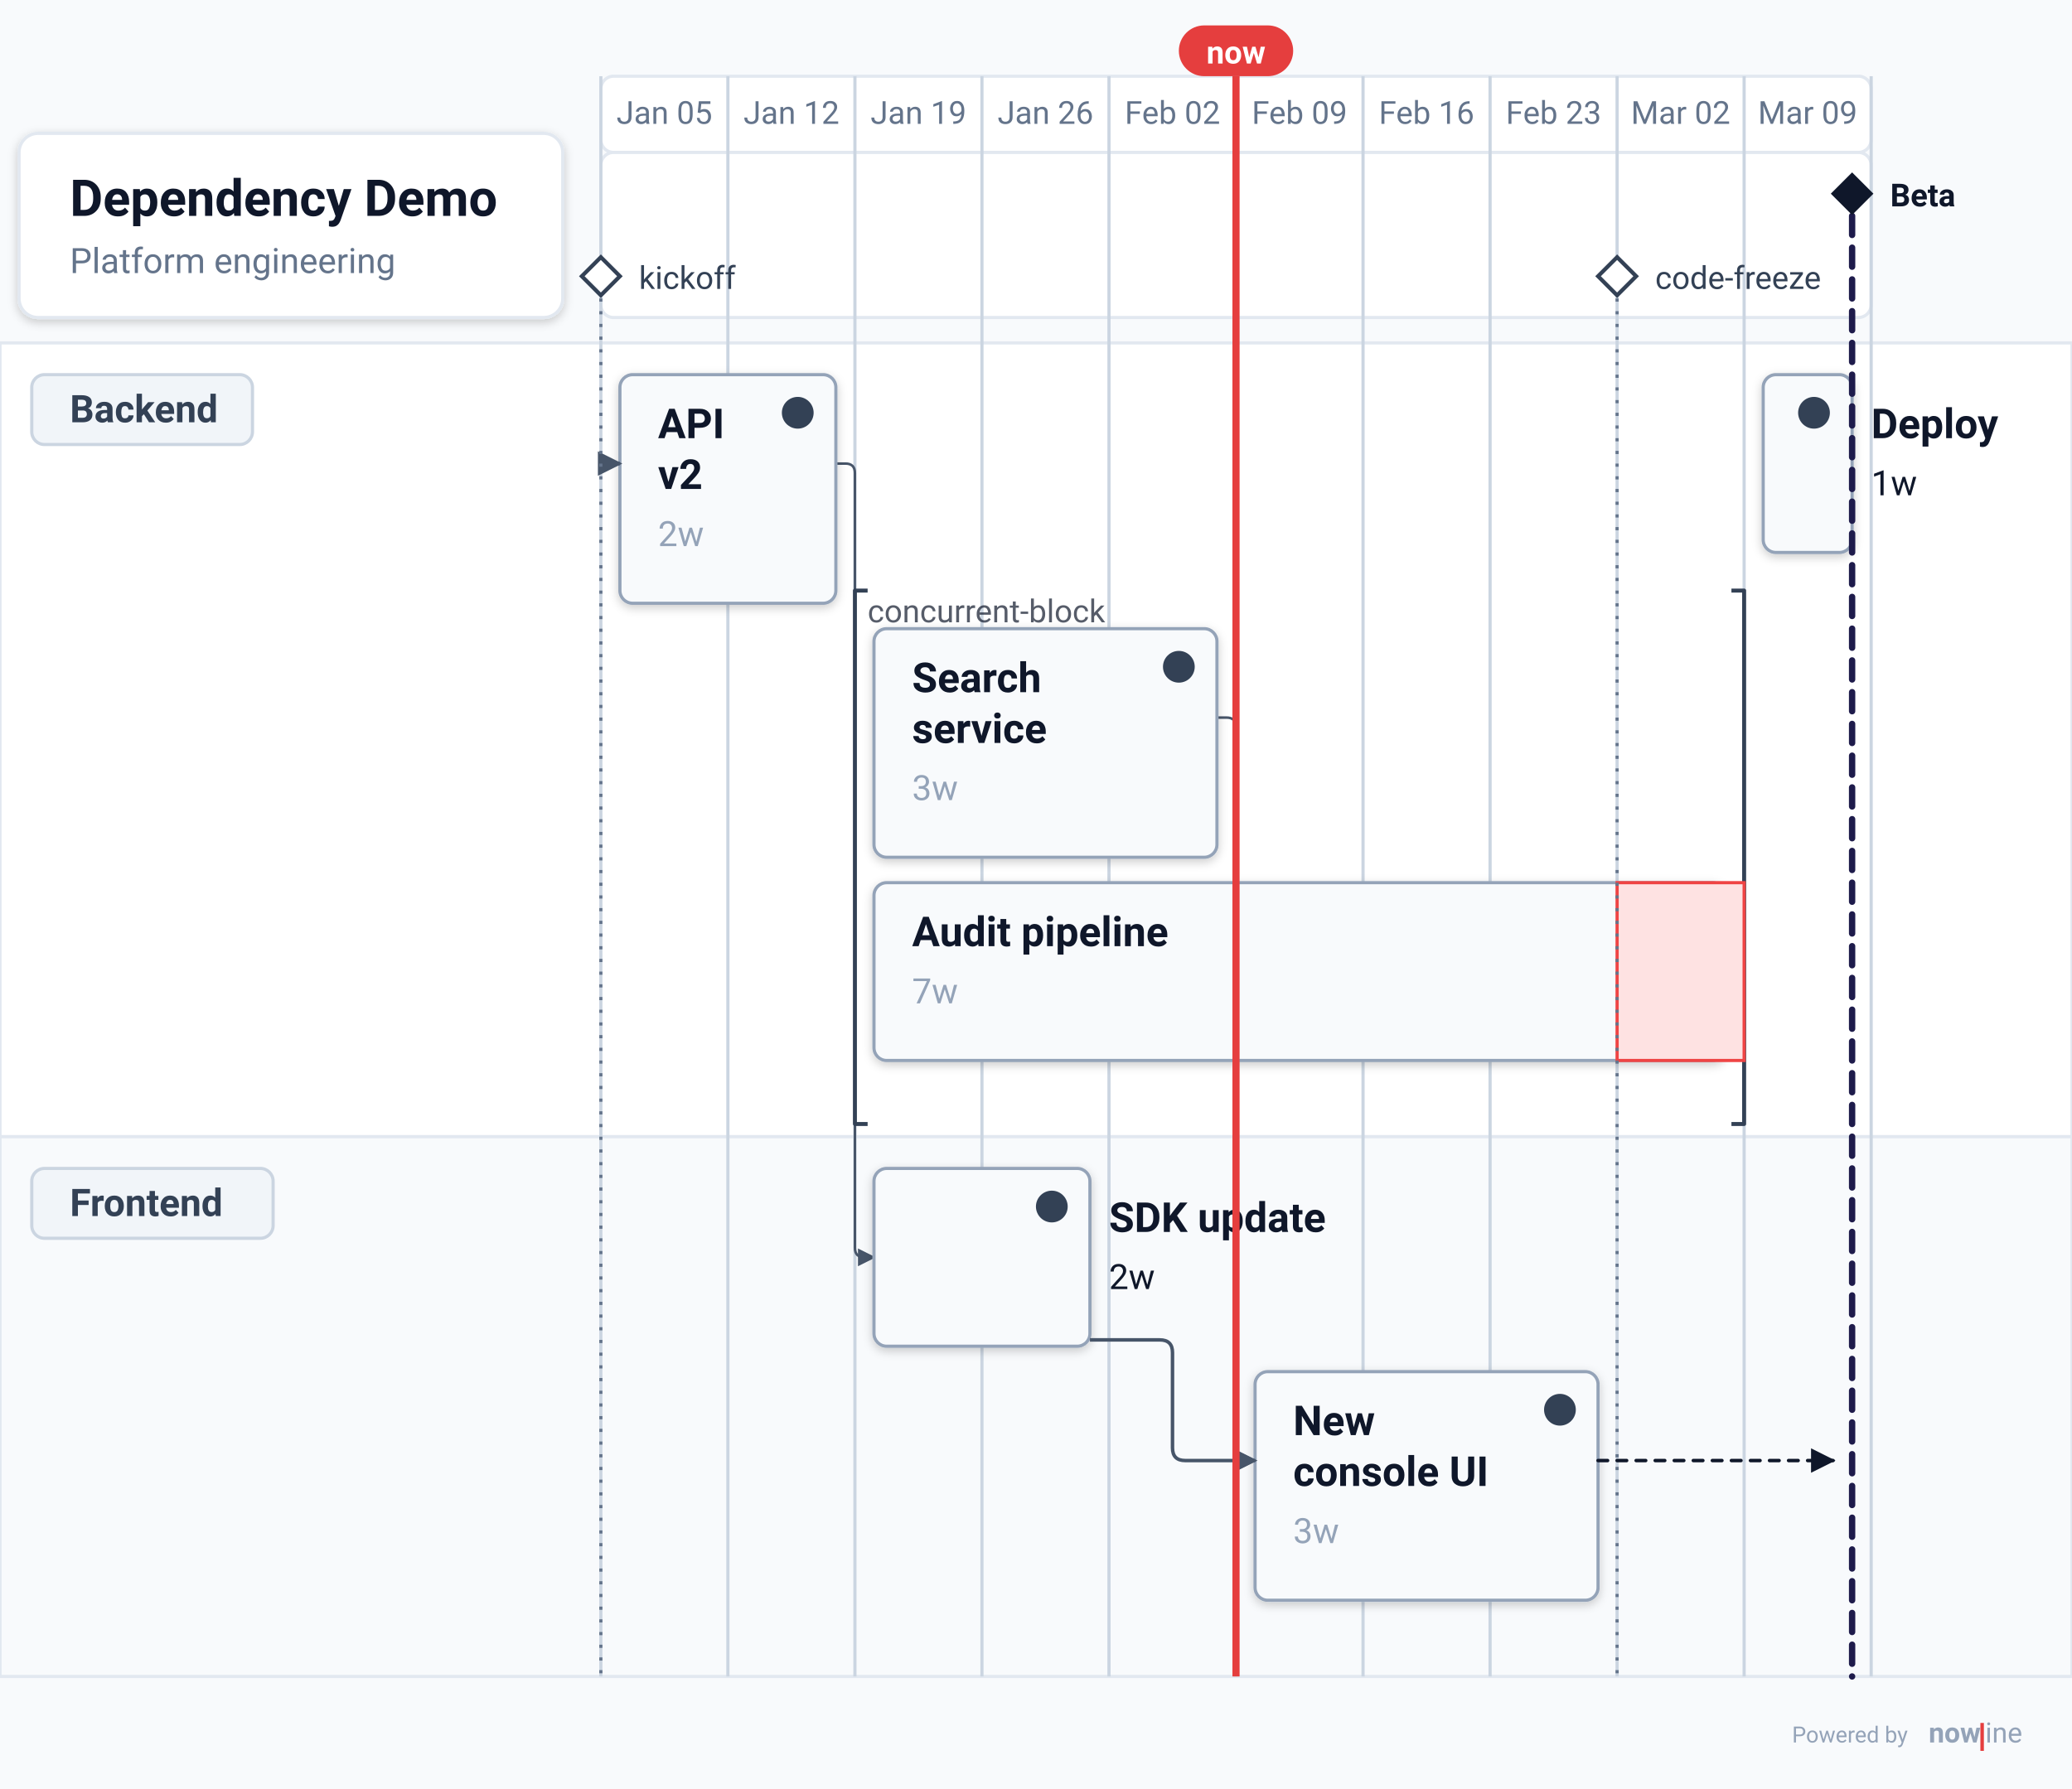
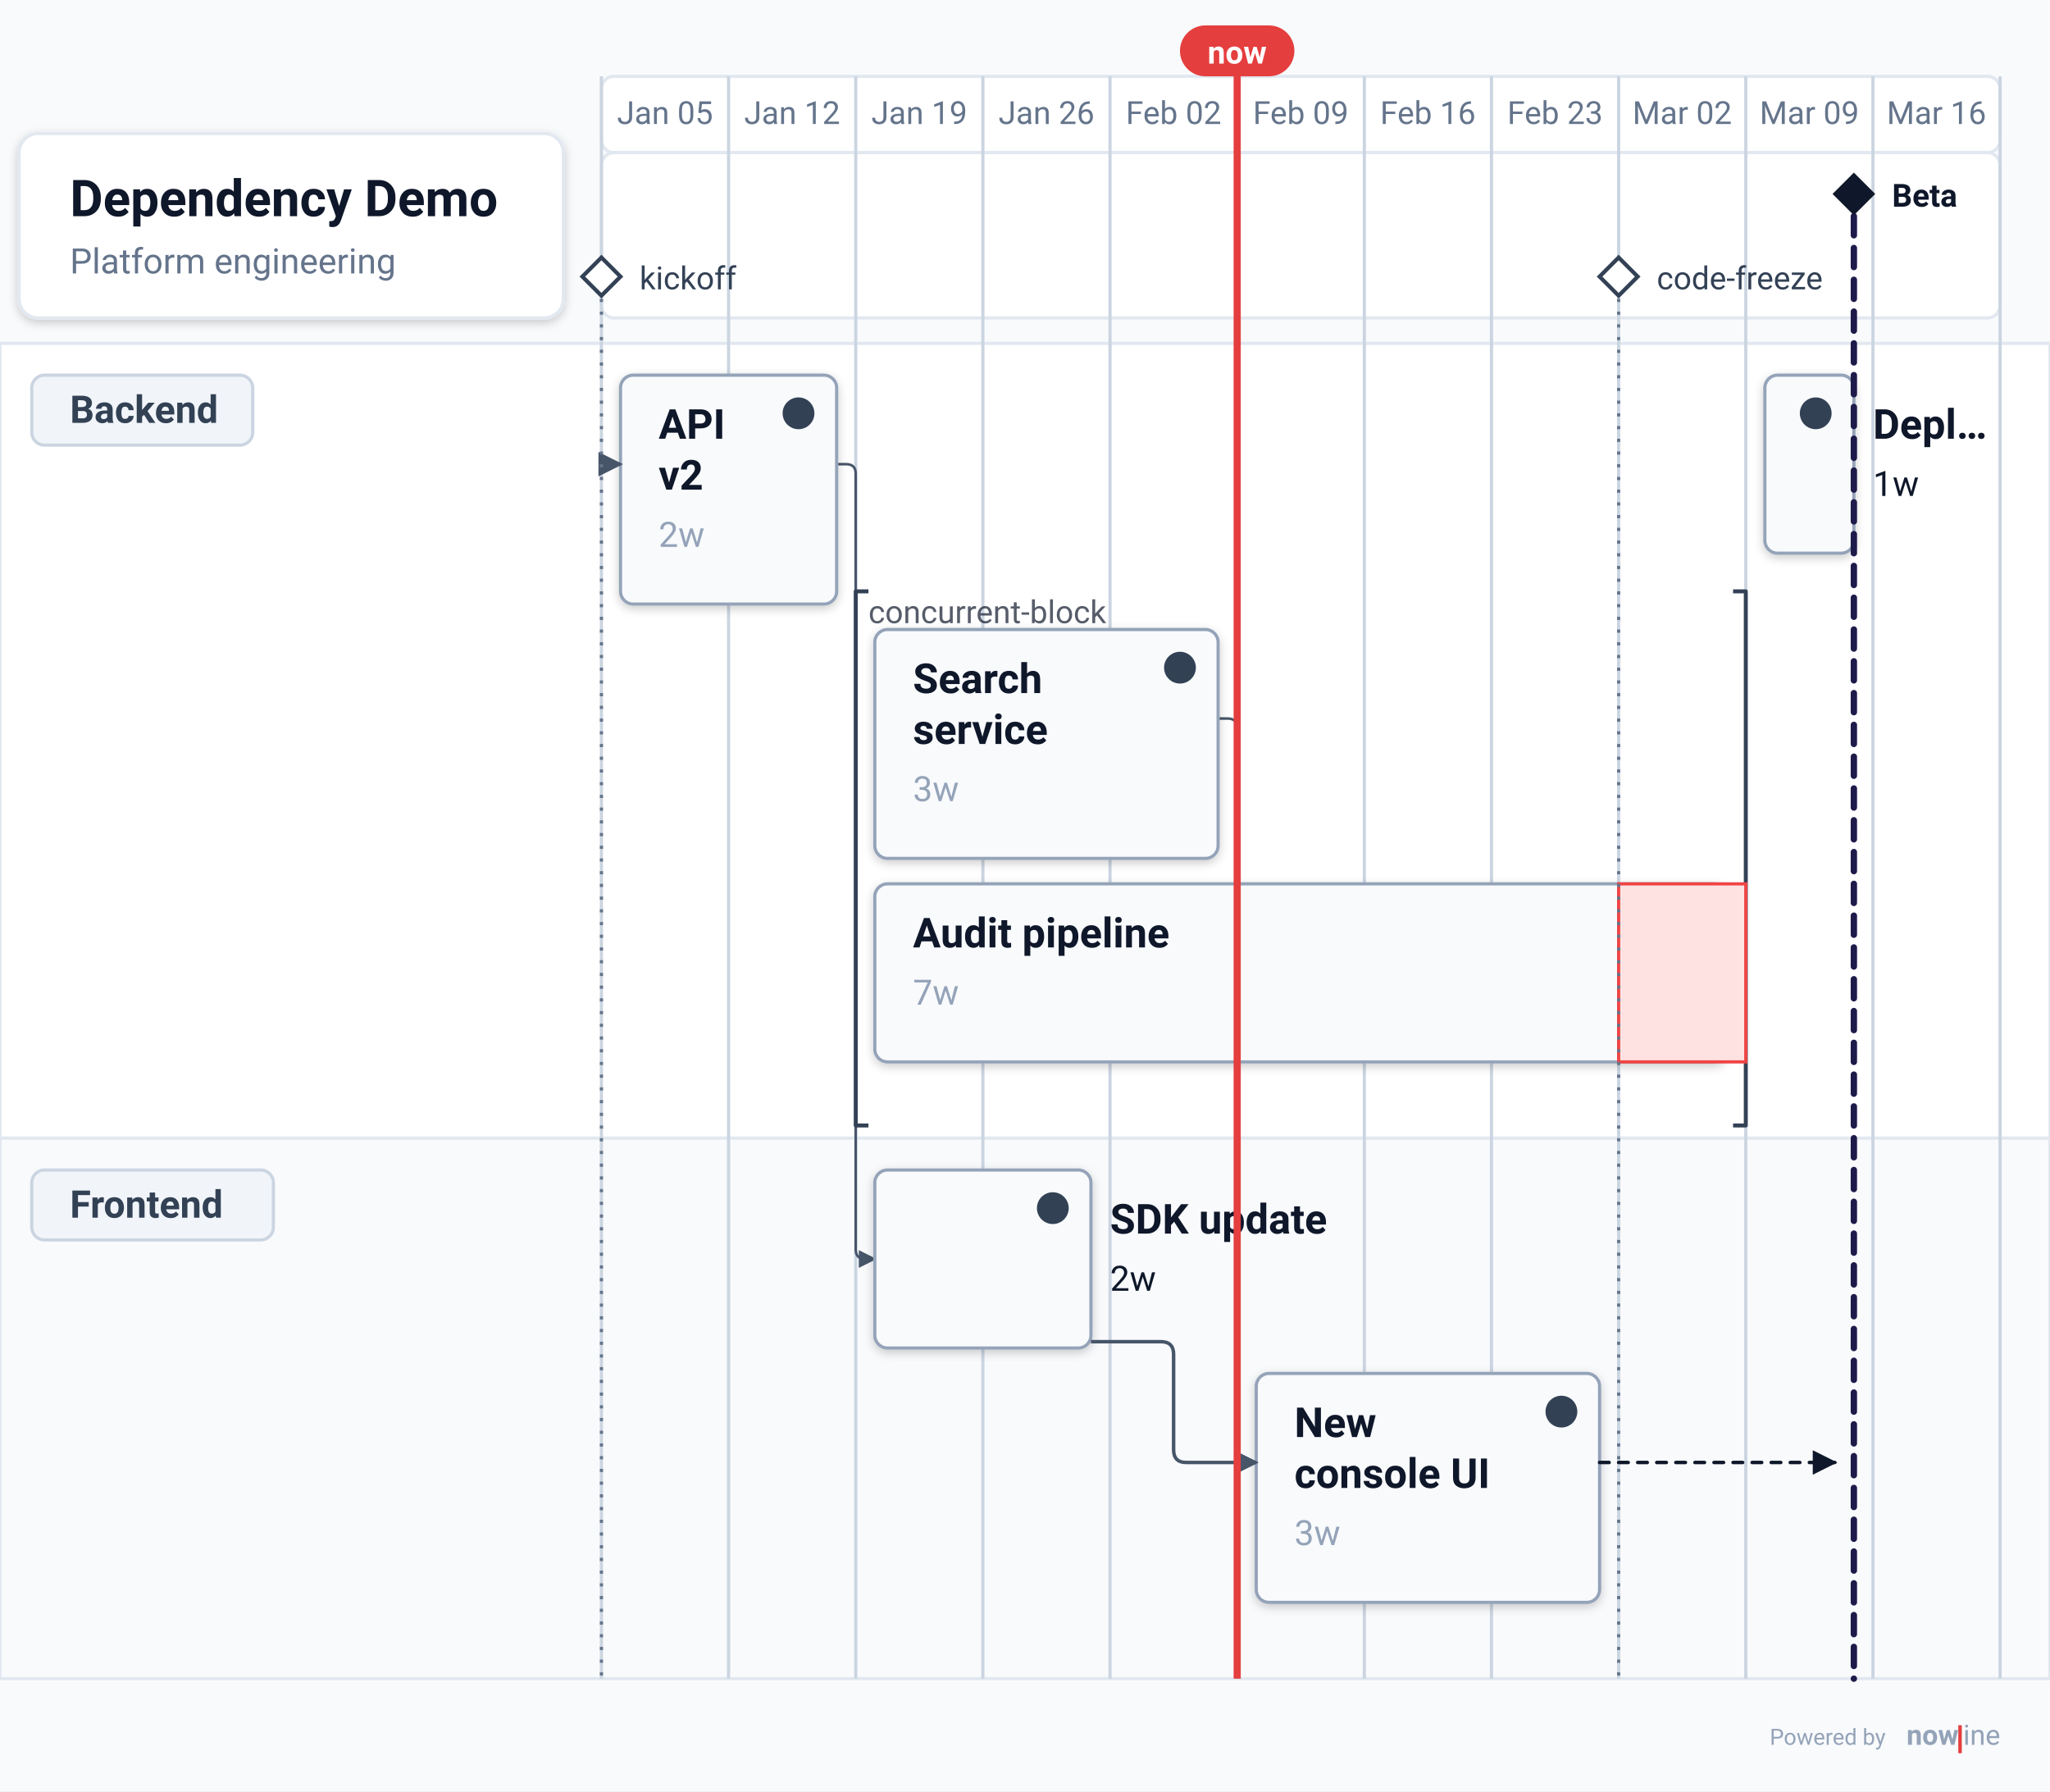
- <svg xmlns="http://www.w3.org/2000/svg" data-generator="nowline" data-theme="light" height="563.44" viewBox="0 0 652.44 563.44" width="652.44">
+ <svg xmlns="http://www.w3.org/2000/svg" data-generator="nowline" data-theme="light" height="563.44" viewBox="0 0 644.9 563.44" width="644.9">
  <defs>
    <filter height="200%" id="nl-0-root-shadow-subtle" width="200%" x="-50%" y="-50%">
      <feGaussianBlur in="SourceAlpha" stdDeviation="1.5" />
      <feOffset dx="0" dy="1" result="offsetblur" />
      <feComponentTransfer>
        <feFuncA type="linear" slope="0.2" />
      </feComponentTransfer>
      <feMerge>
        <feMergeNode />
        <feMergeNode in="SourceGraphic" />
      </feMerge>
    </filter>
    <filter height="200%" id="nl-0-root-shadow-soft" width="200%" x="-50%" y="-50%">
      <feGaussianBlur in="SourceAlpha" stdDeviation="5" />
      <feOffset dx="0" dy="3" result="offsetblur" />
      <feComponentTransfer>
        <feFuncA type="linear" slope="0.3" />
      </feComponentTransfer>
      <feMerge>
        <feMergeNode />
        <feMergeNode in="SourceGraphic" />
      </feMerge>
    </filter>
    <filter height="200%" id="nl-0-root-shadow-hard" width="200%" x="-50%" y="-50%">
      <feGaussianBlur in="SourceAlpha" stdDeviation="0" />
      <feOffset dx="2" dy="2" result="offsetblur" />
      <feComponentTransfer>
        <feFuncA type="linear" slope="0.45" />
      </feComponentTransfer>
      <feMerge>
        <feMergeNode />
        <feMergeNode in="SourceGraphic" />
      </feMerge>
    </filter>
    <marker id="nl-0-root-arrow" viewBox="0 0 10 10" refX="9" refY="5" markerWidth="7" markerHeight="7" orient="auto">
      <path d="M 0 0 L 10 5 L 0 10 z" fill="#475569" />
    </marker>
    <marker id="nl-0-root-arrow-light" viewBox="0 0 10 10" refX="9" refY="5" markerWidth="7" markerHeight="7" orient="auto">
      <path d="M 0 0 L 10 5 L 0 10 z" fill="#94a3b8" />
    </marker>
    <marker id="nl-0-root-arrow-dark" viewBox="0 0 10 10" refX="9" refY="5" markerWidth="7" markerHeight="7" orient="auto">
      <path d="M 0 0 L 10 5 L 0 10 z" fill="#0f172a" />
    </marker>
  </defs>
-   <rect fill="#f8fafc" height="563.44" width="652.44" x="0" y="0" />
+   <rect fill="#f8fafc" height="563.44" width="644.9" x="0" y="0" />
  <g data-layer="timeline">
-     <rect fill="#ffffff" height="24" rx="4" ry="4" stroke="#e2e8f0" stroke-width="1" width="400" x="189.2" y="24" />
-     <rect fill="#ffffff" height="52" rx="4" ry="4" stroke="#e2e8f0" stroke-width="1" width="400" x="189.2" y="48" />
+     <rect fill="#ffffff" height="24" rx="4" ry="4" stroke="#e2e8f0" stroke-width="1" width="440" x="189.2" y="24" />
+     <rect fill="#ffffff" height="52" rx="4" ry="4" stroke="#e2e8f0" stroke-width="1" width="440" x="189.2" y="48" />
    <text fill="#64748b" font-family="system-ui, -apple-system, &quot;Segoe UI&quot;, Roboto, sans-serif" font-size="10" text-anchor="middle" x="209.2" y="39">Jan 05</text>
    <text fill="#64748b" font-family="system-ui, -apple-system, &quot;Segoe UI&quot;, Roboto, sans-serif" font-size="10" text-anchor="middle" x="249.2" y="39">Jan 12</text>
    <text fill="#64748b" font-family="system-ui, -apple-system, &quot;Segoe UI&quot;, Roboto, sans-serif" font-size="10" text-anchor="middle" x="289.2" y="39">Jan 19</text>
    <text fill="#64748b" font-family="system-ui, -apple-system, &quot;Segoe UI&quot;, Roboto, sans-serif" font-size="10" text-anchor="middle" x="329.2" y="39">Jan 26</text>
    <text fill="#64748b" font-family="system-ui, -apple-system, &quot;Segoe UI&quot;, Roboto, sans-serif" font-size="10" text-anchor="middle" x="369.2" y="39">Feb 02</text>
    <text fill="#64748b" font-family="system-ui, -apple-system, &quot;Segoe UI&quot;, Roboto, sans-serif" font-size="10" text-anchor="middle" x="409.2" y="39">Feb 09</text>
    <text fill="#64748b" font-family="system-ui, -apple-system, &quot;Segoe UI&quot;, Roboto, sans-serif" font-size="10" text-anchor="middle" x="449.2" y="39">Feb 16</text>
    <text fill="#64748b" font-family="system-ui, -apple-system, &quot;Segoe UI&quot;, Roboto, sans-serif" font-size="10" text-anchor="middle" x="489.2" y="39">Feb 23</text>
    <text fill="#64748b" font-family="system-ui, -apple-system, &quot;Segoe UI&quot;, Roboto, sans-serif" font-size="10" text-anchor="middle" x="529.2" y="39">Mar 02</text>
    <text fill="#64748b" font-family="system-ui, -apple-system, &quot;Segoe UI&quot;, Roboto, sans-serif" font-size="10" text-anchor="middle" x="569.2" y="39">Mar 09</text>
+     <text fill="#64748b" font-family="system-ui, -apple-system, &quot;Segoe UI&quot;, Roboto, sans-serif" font-size="10" text-anchor="middle" x="609.2" y="39">Mar 16</text>
  </g>
  <g data-id="backend" data-layer="swimlane-bg">
-     <rect fill="#ffffff" height="250" stroke="#e2e8f0" stroke-width="1" width="652.44" x="0" y="108" />
+     <rect fill="#ffffff" height="250" stroke="#e2e8f0" stroke-width="1" width="644.9" x="0" y="108" />
  </g>
  <g data-id="frontend" data-layer="swimlane-bg">
-     <rect fill="#f8fafc" height="170" stroke="#e2e8f0" stroke-width="1" width="652.44" x="0" y="358" />
+     <rect fill="#f8fafc" height="170" stroke="#e2e8f0" stroke-width="1" width="644.9" x="0" y="358" />
  </g>
  <g data-layer="grid">
    <line stroke="#cbd5e1" stroke-width="1" x1="189.2" x2="189.2" y1="24" y2="528" />
    <line stroke="#cbd5e1" stroke-width="1" x1="229.2" x2="229.2" y1="24" y2="528" />
    <line stroke="#cbd5e1" stroke-width="1" x1="269.2" x2="269.2" y1="24" y2="528" />
    <line stroke="#cbd5e1" stroke-width="1" x1="309.2" x2="309.2" y1="24" y2="528" />
    <line stroke="#cbd5e1" stroke-width="1" x1="349.2" x2="349.2" y1="24" y2="528" />
    <line stroke="#cbd5e1" stroke-width="1" x1="389.2" x2="389.2" y1="24" y2="528" />
    <line stroke="#cbd5e1" stroke-width="1" x1="429.2" x2="429.2" y1="24" y2="528" />
    <line stroke="#cbd5e1" stroke-width="1" x1="469.2" x2="469.2" y1="24" y2="528" />
    <line stroke="#cbd5e1" stroke-width="1" x1="509.2" x2="509.2" y1="24" y2="528" />
    <line stroke="#cbd5e1" stroke-width="1" x1="549.2" x2="549.2" y1="24" y2="528" />
    <line stroke="#cbd5e1" stroke-width="1" x1="589.2" x2="589.2" y1="24" y2="528" />
+     <line stroke="#cbd5e1" stroke-width="1" x1="629.2" x2="629.2" y1="24" y2="528" />
  </g>
  <path d="M263.2 146 L266.2 146 Q269.2 146 269.2 149 L269.2 393 Q269.2 396 272.2 396 L275.2 396" fill="none" marker-end="url(#nl-0-root-arrow)" stroke="#475569" stroke-linejoin="round" stroke-width="0.8" />
  <path d="M383.2 226 L386.2 226 Q389.2 226 389.2 229 L389.2 457 Q389.2 460 392.2 460 L395.2 460" fill="none" marker-end="url(#nl-0-root-arrow)" stroke="#475569" stroke-linejoin="round" stroke-width="0.8" />
  <g data-id="backend" data-layer="swimlane">
    <rect fill="#f1f5f9" height="22" rx="4" ry="4" stroke="#cbd5e1" stroke-width="1" width="69.5" x="10" y="118" />
    <text fill="#334155" font-family="system-ui, -apple-system, &quot;Segoe UI&quot;, Roboto, sans-serif" font-size="12" font-weight="600" x="22" y="133">Backend</text>
    <g data-id="api" data-layer="item">
      <rect fill="#f8fafc" filter="url(#nl-0-root-shadow-subtle)" height="72" rx="4" ry="4" stroke="#94a3b8" stroke-width="1" width="68" x="195.2" y="118" />
      <circle cx="251.2" cy="130" fill="#334155" r="5" />
      <text fill="#0f172a" font-family="system-ui, -apple-system, &quot;Segoe UI&quot;, Roboto, sans-serif" font-size="13" font-weight="600" x="207.2" y="138">API</text>
      <text fill="#0f172a" font-family="system-ui, -apple-system, &quot;Segoe UI&quot;, Roboto, sans-serif" font-size="13" font-weight="600" x="207.2" y="154">v2</text>
      <text fill="#94a3b8" font-family="system-ui, -apple-system, &quot;Segoe UI&quot;, Roboto, sans-serif" font-size="11" x="207.2" y="172">2w</text>
    </g>
    <g data-id="concurrent-block" data-layer="parallel">
      <path d="M273.2 186 H269.2 V354 H273.2" fill="none" stroke="#334155" stroke-linejoin="round" stroke-width="1.25" />
      <path d="M545.2 186 H549.2 V354 H545.2" fill="none" stroke="#334155" stroke-linejoin="round" stroke-width="1.25" />
      <text fill="#0f172a" fill-opacity="0.7" font-family="system-ui, -apple-system, &quot;Segoe UI&quot;, Roboto, sans-serif" font-size="10" font-style="normal" font-weight="400" x="273.2" y="196">concurrent-block</text>
      <g data-id="search" data-layer="item">
        <rect fill="#f8fafc" filter="url(#nl-0-root-shadow-subtle)" height="72" rx="4" ry="4" stroke="#94a3b8" stroke-width="1" width="108" x="275.2" y="198" />
        <circle cx="371.2" cy="210" fill="#334155" r="5" />
        <text fill="#0f172a" font-family="system-ui, -apple-system, &quot;Segoe UI&quot;, Roboto, sans-serif" font-size="13" font-weight="600" x="287.2" y="218">Search</text>
        <text fill="#0f172a" font-family="system-ui, -apple-system, &quot;Segoe UI&quot;, Roboto, sans-serif" font-size="13" font-weight="600" x="287.2" y="234">service</text>
        <text fill="#94a3b8" font-family="system-ui, -apple-system, &quot;Segoe UI&quot;, Roboto, sans-serif" font-size="11" x="287.2" y="252">3w</text>
      </g>
      <g data-id="audit" data-layer="item">
        <rect fill="#f8fafc" filter="url(#nl-0-root-shadow-subtle)" height="56" rx="4" ry="4" stroke="#94a3b8" stroke-width="1" width="268" x="275.2" y="278" />
        <circle cx="531.2" cy="290" fill="#334155" r="5" />
        <text fill="#0f172a" font-family="system-ui, -apple-system, &quot;Segoe UI&quot;, Roboto, sans-serif" font-size="13" font-weight="600" x="287.2" y="298">Audit pipeline</text>
        <text fill="#94a3b8" font-family="system-ui, -apple-system, &quot;Segoe UI&quot;, Roboto, sans-serif" font-size="11" x="287.2" y="316">7w</text>
        <rect fill="#fee2e2" height="56" stroke="#ef4444" stroke-width="1" width="40" x="509.2" y="278" />
      </g>
    </g>
    <g data-id="deploy" data-layer="item">
      <rect fill="#f8fafc" filter="url(#nl-0-root-shadow-subtle)" height="56" rx="4" ry="4" stroke="#94a3b8" stroke-width="1" width="28" x="555.2" y="118" />
      <circle cx="571.2" cy="130" fill="#334155" r="5" />
-       <text fill="#0f172a" font-family="system-ui, -apple-system, &quot;Segoe UI&quot;, Roboto, sans-serif" font-size="13" font-weight="600" x="589.2" y="138">Deploy</text>
+       <text fill="#0f172a" font-family="system-ui, -apple-system, &quot;Segoe UI&quot;, Roboto, sans-serif" font-size="13" font-weight="600" x="589.2" y="138">Depl…</text>
      <text fill="#0f172a" font-family="system-ui, -apple-system, &quot;Segoe UI&quot;, Roboto, sans-serif" font-size="11" x="589.2" y="156">1w</text>
    </g>
  </g>
  <g data-id="frontend" data-layer="swimlane">
    <rect fill="#f1f5f9" height="22" rx="4" ry="4" stroke="#cbd5e1" stroke-width="1" width="76" x="10" y="368" />
    <text fill="#334155" font-family="system-ui, -apple-system, &quot;Segoe UI&quot;, Roboto, sans-serif" font-size="12" font-weight="600" x="22" y="383">Frontend</text>
    <g data-id="sdk" data-layer="item">
      <rect fill="#f8fafc" filter="url(#nl-0-root-shadow-subtle)" height="56" rx="4" ry="4" stroke="#94a3b8" stroke-width="1" width="68" x="275.2" y="368" />
      <circle cx="331.2" cy="380" fill="#334155" r="5" />
      <text fill="#0f172a" font-family="system-ui, -apple-system, &quot;Segoe UI&quot;, Roboto, sans-serif" font-size="13" font-weight="600" x="349.2" y="388">SDK update</text>
      <text fill="#0f172a" font-family="system-ui, -apple-system, &quot;Segoe UI&quot;, Roboto, sans-serif" font-size="11" x="349.2" y="406">2w</text>
    </g>
    <g data-id="ui" data-layer="item">
      <rect fill="#f8fafc" filter="url(#nl-0-root-shadow-subtle)" height="72" rx="4" ry="4" stroke="#94a3b8" stroke-width="1" width="108" x="395.2" y="432" />
      <circle cx="491.2" cy="444" fill="#334155" r="5" />
      <text fill="#0f172a" font-family="system-ui, -apple-system, &quot;Segoe UI&quot;, Roboto, sans-serif" font-size="13" font-weight="600" x="407.2" y="452">New</text>
      <text fill="#0f172a" font-family="system-ui, -apple-system, &quot;Segoe UI&quot;, Roboto, sans-serif" font-size="13" font-weight="600" x="407.2" y="468">console UI</text>
      <text fill="#94a3b8" font-family="system-ui, -apple-system, &quot;Segoe UI&quot;, Roboto, sans-serif" font-size="11" x="407.2" y="486">3w</text>
    </g>
  </g>
  <path d="M189.2 146 L195.2 146" fill="none" marker-end="url(#nl-0-root-arrow)" stroke="#475569" stroke-linejoin="round" stroke-width="1.1" />
  <path d="M343.2 422 L365.2 422 Q369.2 422 369.2 426 L369.2 456 Q369.2 460 373.2 460 L395.2 460" fill="none" marker-end="url(#nl-0-root-arrow)" stroke="#475569" stroke-linejoin="round" stroke-width="1.1" />
  <line stroke="#64748b" stroke-dasharray="1 3" stroke-width="1" x1="189.2" x2="189.2" y1="94" y2="528" />
  <line stroke="#64748b" stroke-dasharray="1 3" stroke-width="1" x1="509.2" x2="509.2" y1="94" y2="528" />
  <line stroke="#1e1b4b" stroke-dasharray="6 4" stroke-linecap="round" stroke-width="2" x1="583.2" x2="583.2" y1="68" y2="528" />
  <path d="M503.2 460 H577.2" fill="none" marker-end="url(#nl-0-root-arrow-dark)" stroke="#0f172a" stroke-dasharray="3 3" stroke-linecap="round" stroke-width="1.1" />
  <g data-id="kickoff" data-layer="anchor">
    <path d="M189.2 81 L195.2 87 L189.2 93 L183.2 87 Z" fill="#ffffff" stroke="#334155" stroke-width="1.25" />
    <text fill="#334155" font-family="system-ui, -apple-system, &quot;Segoe UI&quot;, Roboto, sans-serif" font-size="10" x="201.2" y="91">kickoff</text>
  </g>
  <g data-id="code-freeze" data-layer="anchor">
    <path d="M509.2 81 L515.2 87 L509.2 93 L503.2 87 Z" fill="#ffffff" stroke="#334155" stroke-width="1.25" />
    <text fill="#334155" font-family="system-ui, -apple-system, &quot;Segoe UI&quot;, Roboto, sans-serif" font-size="10" x="521.2" y="91">code-freeze</text>
  </g>
  <g data-id="beta" data-layer="milestone">
    <path d="M583.2 55 L589.2 61 L583.2 67 L577.2 61 Z" fill="#0f172a" stroke="#0f172a" stroke-width="1" />
    <text fill="#0f172a" font-family="system-ui, -apple-system, &quot;Segoe UI&quot;, Roboto, sans-serif" font-size="10" font-weight="600" x="595.2" y="65">Beta</text>
  </g>
  <g data-layer="nowline">
    <line stroke="#e53e3e" stroke-width="2.25" x1="389.2" x2="389.2" y1="24" y2="528" />
    <rect fill="#e53e3e" height="16" rx="8" ry="8" width="36" x="371.2" y="8" />
    <text fill="#ffffff" font-family="system-ui, -apple-system, &quot;Segoe UI&quot;, Roboto, sans-serif" font-size="10" font-weight="700" text-anchor="middle" x="389.2" y="20">now</text>
  </g>
  <g data-id="nl-0-root-header" data-layer="header">
    <rect fill="#ffffff" filter="url(#nl-0-root-shadow-subtle)" height="58" rx="6" ry="6" stroke="#e2e8f0" stroke-width="1" width="171.2" x="6" y="42" />
    <text fill="#0f172a" font-family="system-ui, -apple-system, &quot;Segoe UI&quot;, Roboto, sans-serif" font-size="16" font-weight="600" x="22" y="68">Dependency Demo</text>
    <text fill="#64748b" font-family="system-ui, -apple-system, &quot;Segoe UI&quot;, Roboto, sans-serif" font-size="11" x="22" y="86">Platform engineering</text>
  </g>
  <a aria-label="Powered by nowline" href="https://nowline.io" rel="noopener" target="_blank">
    <g data-layer="attribution">
-       <g transform="translate(564.28 540) scale(0.22)">
+       <g transform="translate(556.74 540) scale(0.22)">
        <text fill="#94a3b8" font-family="system-ui, -apple-system, &quot;Segoe UI&quot;, Roboto, sans-serif" font-size="32" font-weight="400" x="0" y="40">Powered by</text>
        <text fill="#94a3b8" font-family="system-ui, -apple-system, &quot;Segoe UI&quot;, Roboto, sans-serif" font-size="40" font-weight="700" x="195.6" y="40">now</text>
        <rect fill="#e53e3e" height="40" width="5" x="269.6" y="12" />
        <text fill="#94a3b8" font-family="system-ui, -apple-system, &quot;Segoe UI&quot;, Roboto, sans-serif" font-size="40" font-weight="400" x="276.6" y="40">ine</text>
      </g>
    </g>
  </a>
</svg>
